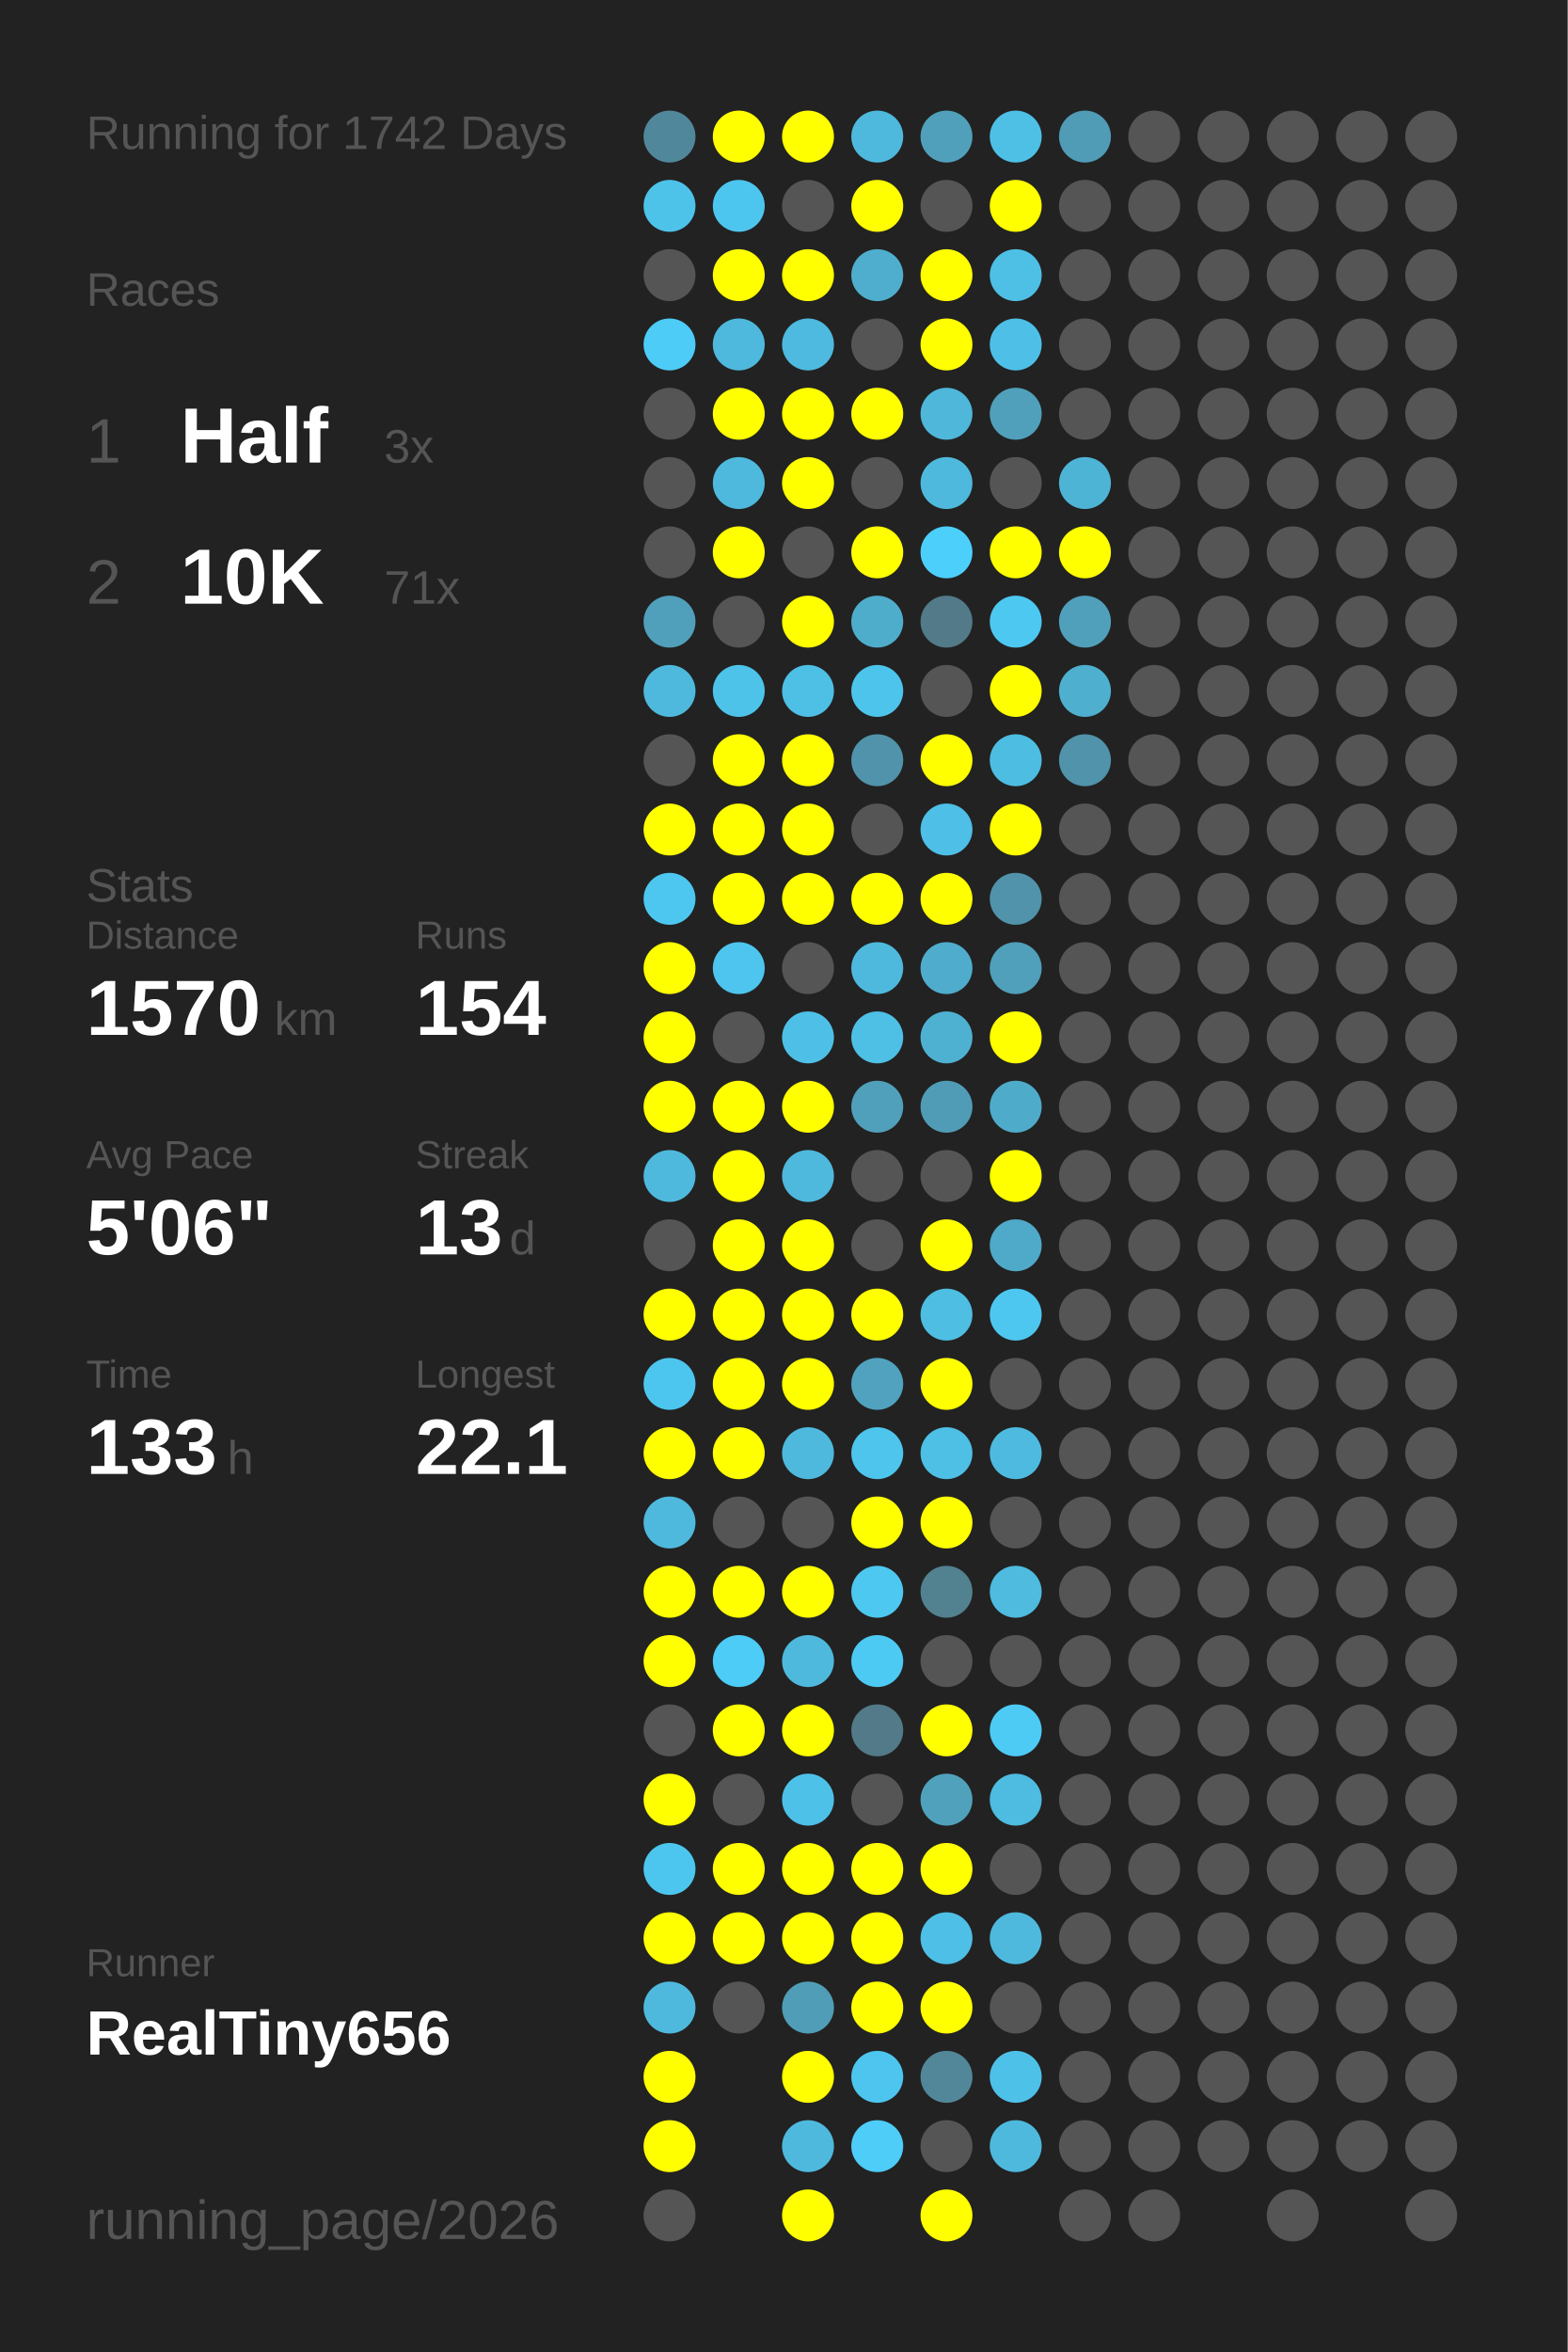
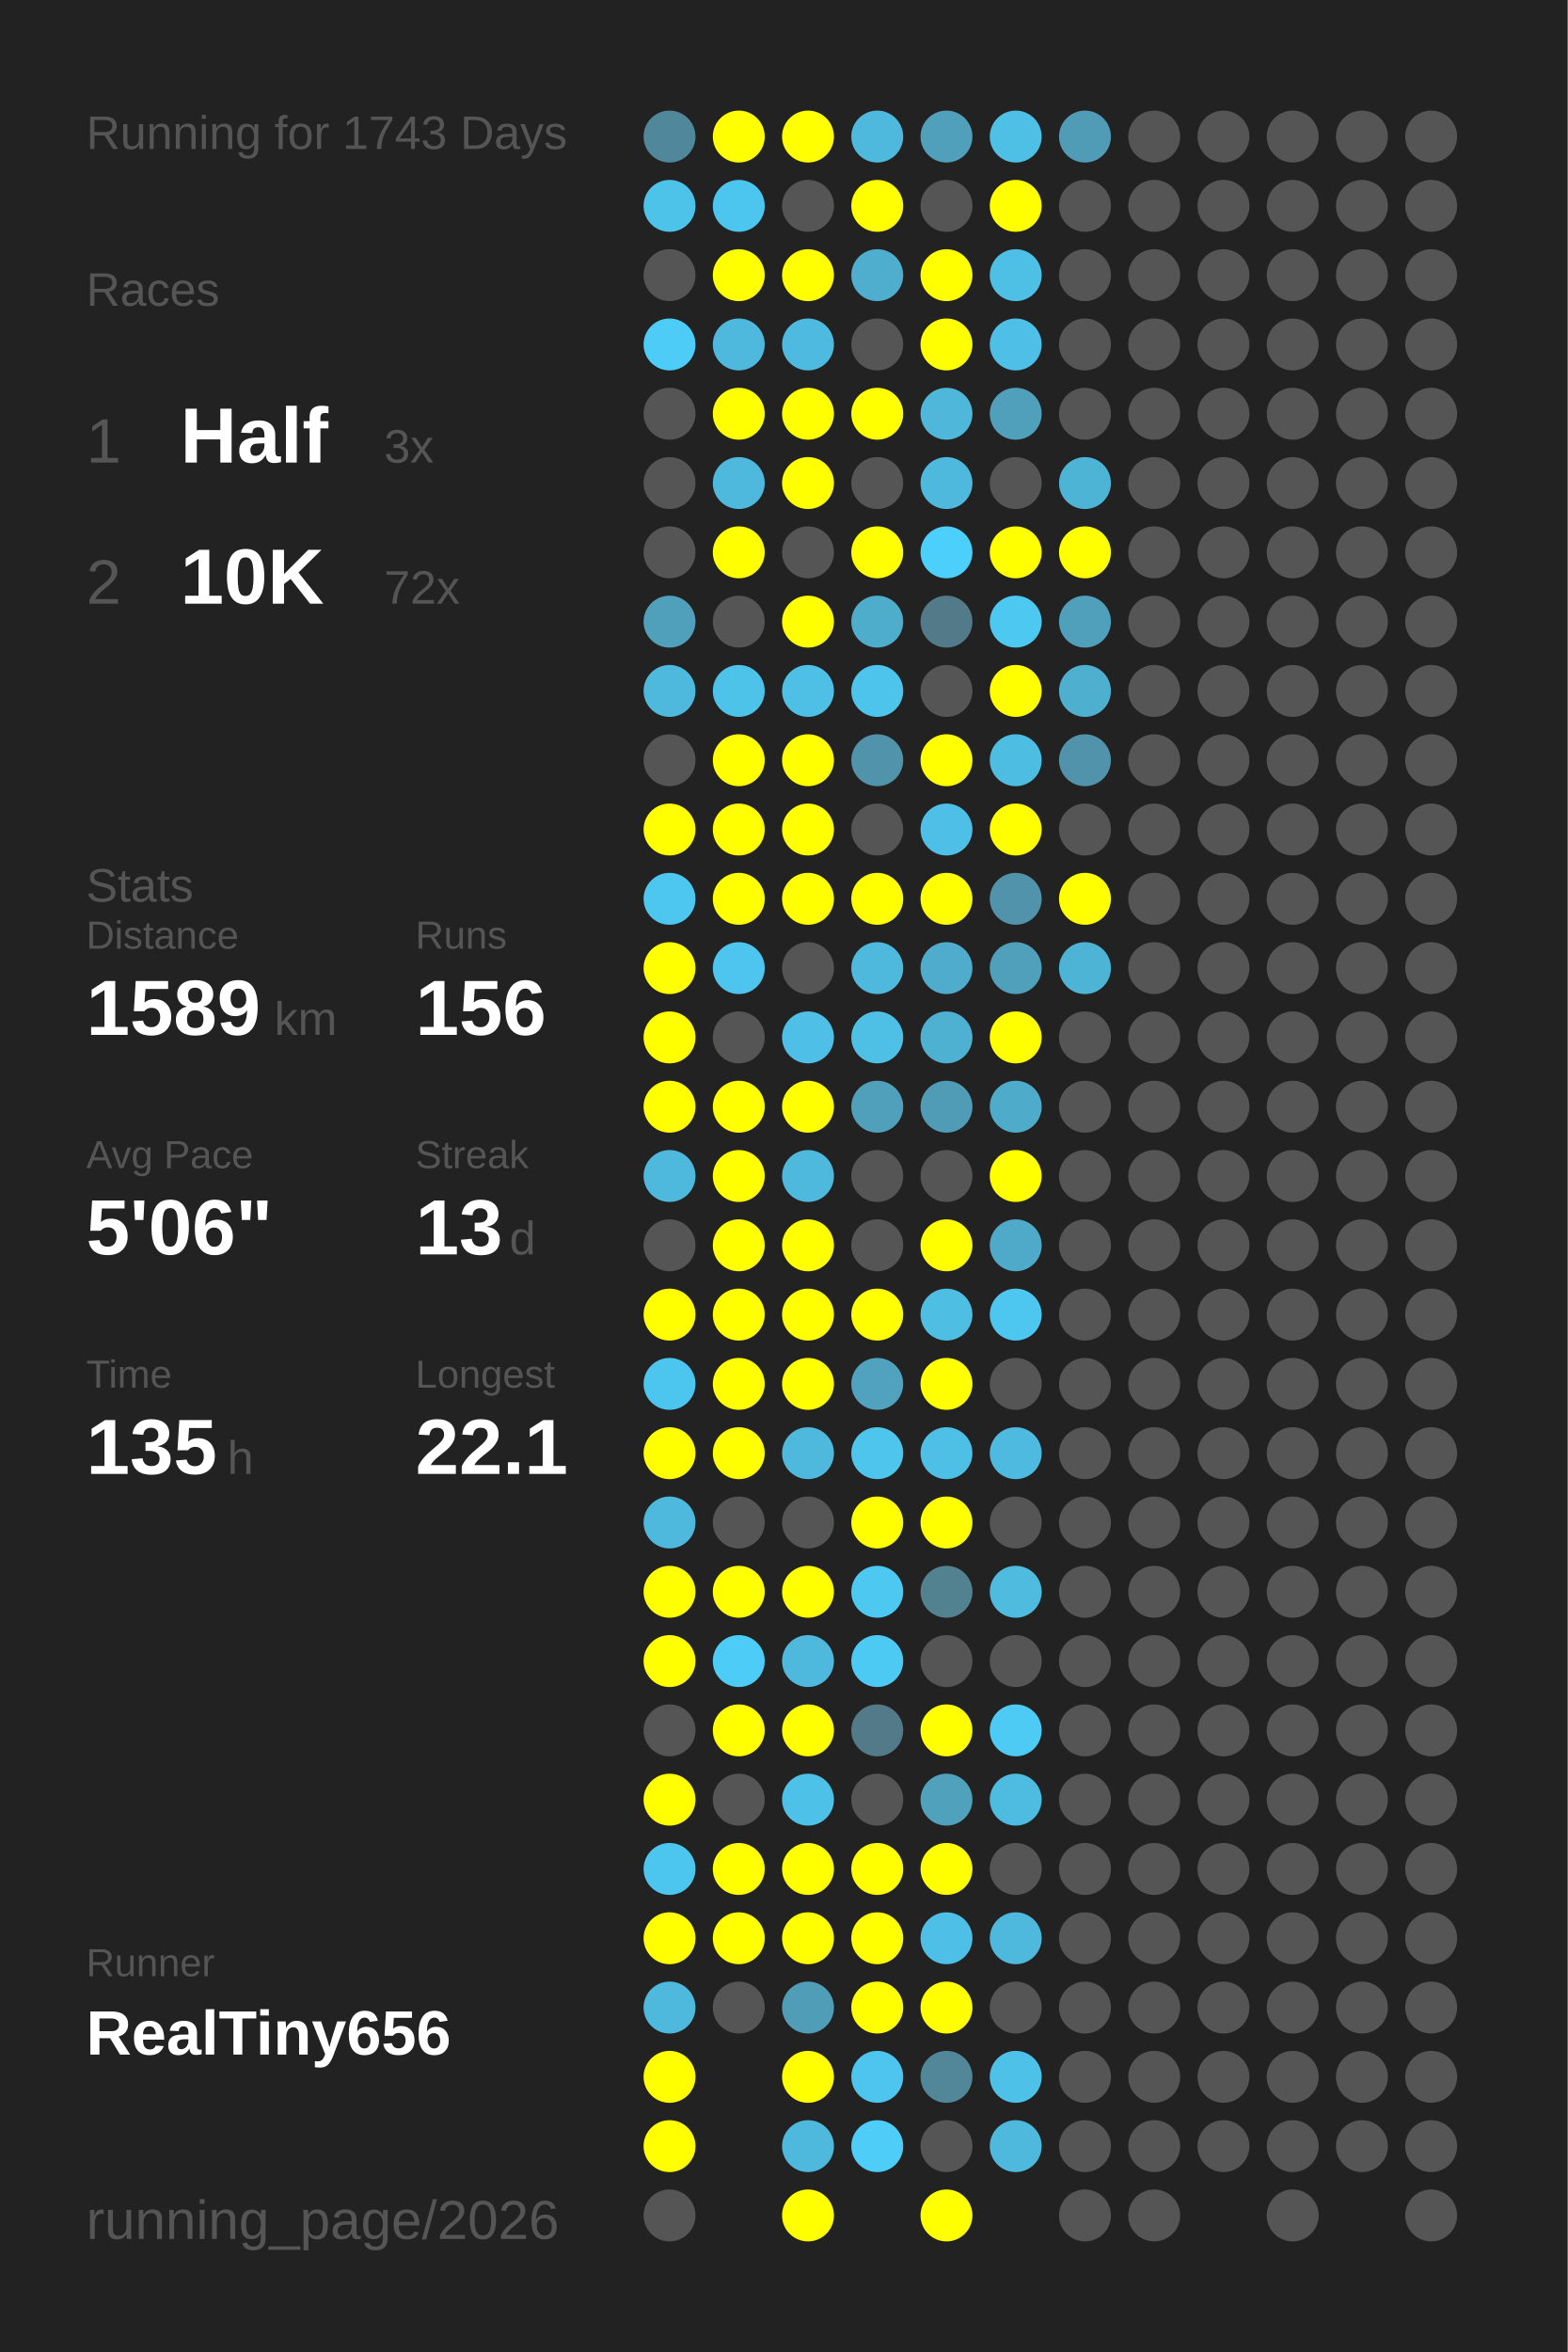
<svg xmlns="http://www.w3.org/2000/svg" baseProfile="full" height="300mm" version="1.1" viewBox="0,0,200,300" width="200mm">
  <defs />
  <rect fill="#222222" height="300" width="200" x="0" y="0" />
-   <text fill="#555555" style="font-size:6px; font-family:Arial;" x="11" y="19">Running for 1742 Days</text>
+   <text fill="#555555" style="font-size:6px; font-family:Arial;" x="11" y="19">Running for 1743 Days</text>
  <text fill="#555555" style="font-size:6px; font-family:Arial;" x="11" y="39">Races</text>
  <text fill="#555555" style="font-size:8px; font-family:Arial;" x="11" y="59">1</text>
  <text fill="#FFFFFF" style="font-size:10px; font-family:Arial; font-weight:bold;" x="23" y="59">Half</text>
  <text fill="#555555" style="font-size:6px; font-family:Arial;" x="49" y="59">3x</text>
  <text fill="#555555" style="font-size:8px; font-family:Arial;" x="11" y="77">2</text>
  <text fill="#FFFFFF" style="font-size:10px; font-family:Arial; font-weight:bold;" x="23" y="77">10K</text>
-   <text fill="#555555" style="font-size:6px; font-family:Arial;" x="49" y="77">71x</text>
+   <text fill="#555555" style="font-size:6px; font-family:Arial;" x="49" y="77">72x</text>
  <text fill="#555555" style="font-size:6px; font-family:Arial;" x="11" y="115">Stats</text>
  <text fill="#555555" style="font-size:5px; font-family:Arial;" x="11" y="121">Distance</text>
-   <text fill="#FFFFFF" style="font-size:10px; font-family:Arial; font-weight:bold;" x="11" y="132">1570</text>
+   <text fill="#FFFFFF" style="font-size:10px; font-family:Arial; font-weight:bold;" x="11" y="132">1589</text>
  <text fill="#555555" style="font-size:6px; font-family:Arial;" x="35" y="132">km</text>
  <text fill="#555555" style="font-size:5px; font-family:Arial;" x="53" y="121">Runs</text>
-   <text fill="#FFFFFF" style="font-size:10px; font-family:Arial; font-weight:bold;" x="53" y="132">154</text>
+   <text fill="#FFFFFF" style="font-size:10px; font-family:Arial; font-weight:bold;" x="53" y="132">156</text>
  <text fill="#555555" style="font-size:5px; font-family:Arial;" x="11" y="149">Avg Pace</text>
  <text fill="#FFFFFF" style="font-size:10px; font-family:Arial; font-weight:bold;" x="11" y="160">5'06"</text>
  <text fill="#555555" style="font-size:5px; font-family:Arial;" x="53" y="149">Streak</text>
  <text fill="#FFFFFF" style="font-size:10px; font-family:Arial; font-weight:bold;" x="53" y="160">13</text>
  <text fill="#555555" style="font-size:6px; font-family:Arial;" x="65" y="160">d</text>
  <text fill="#555555" style="font-size:5px; font-family:Arial;" x="11" y="177">Time</text>
-   <text fill="#FFFFFF" style="font-size:10px; font-family:Arial; font-weight:bold;" x="11" y="188">133</text>
+   <text fill="#FFFFFF" style="font-size:10px; font-family:Arial; font-weight:bold;" x="11" y="188">135</text>
  <text fill="#555555" style="font-size:6px; font-family:Arial;" x="29" y="188">h</text>
  <text fill="#555555" style="font-size:5px; font-family:Arial;" x="53" y="177">Longest</text>
  <text fill="#FFFFFF" style="font-size:10px; font-family:Arial; font-weight:bold;" x="53" y="188">22.1</text>
  <text fill="#555555" style="font-size:5px; font-family:Arial;" x="11" y="252.065">Runner</text>
  <text fill="#FFFFFF" style="font-size:8px; font-family:Arial; font-weight:bold;" x="11" y="262.065">RealTiny656</text>
  <text fill="#555555" style="font-size:7px; font-family:Arial;" x="11" y="285.581">running_page/2026</text>
  <circle cx="85.417" cy="17.419" fill="#51879a" r="3.312" />
  <circle cx="85.417" cy="26.258" fill="#4dc3ea" r="3.312" />
  <circle cx="85.417" cy="35.097" fill="#555555" r="3.312" />
  <circle cx="85.417" cy="43.935" fill="#4dccf7" r="3.312" />
  <circle cx="85.417" cy="52.774" fill="#555555" r="3.312" />
  <circle cx="85.417" cy="61.613" fill="#555555" r="3.312" />
  <circle cx="85.417" cy="70.452" fill="#555555" r="3.312" />
  <circle cx="85.417" cy="79.29" fill="#50a0bb" r="3.312" />
  <circle cx="85.417" cy="88.129" fill="#4eb9dd" r="3.312" />
  <circle cx="85.417" cy="96.968" fill="#555555" r="3.312" />
  <circle cx="85.417" cy="105.806" fill="#FFFF00" r="3.312" />
  <circle cx="85.417" cy="114.645" fill="#4dc7f0" r="3.312" />
  <circle cx="85.417" cy="123.484" fill="#FFFF00" r="3.312" />
  <circle cx="85.417" cy="132.323" fill="#FFFF00" r="3.312" />
  <circle cx="85.417" cy="141.161" fill="#FFFF00" r="3.312" />
  <circle cx="85.417" cy="150" fill="#4eb9dd" r="3.312" />
  <circle cx="85.417" cy="158.839" fill="#555555" r="3.312" />
  <circle cx="85.417" cy="167.677" fill="#FFFF00" r="3.312" />
  <circle cx="85.417" cy="176.516" fill="#4dc6ef" r="3.312" />
  <circle cx="85.417" cy="185.355" fill="#FFFF00" r="3.312" />
  <circle cx="85.417" cy="194.194" fill="#4eb9dd" r="3.312" />
  <circle cx="85.417" cy="203.032" fill="#FFFF00" r="3.312" />
  <circle cx="85.417" cy="211.871" fill="#FFFF00" r="3.312" />
  <circle cx="85.417" cy="220.71" fill="#555555" r="3.312" />
  <circle cx="85.417" cy="229.548" fill="#FFFF00" r="3.312" />
  <circle cx="85.417" cy="238.387" fill="#4dc6ef" r="3.312" />
  <circle cx="85.417" cy="247.226" fill="#FFFF00" r="3.312" />
  <circle cx="85.417" cy="256.065" fill="#4eb9dd" r="3.312" />
  <circle cx="85.417" cy="264.903" fill="#FFFF00" r="3.312" />
  <circle cx="85.417" cy="273.742" fill="#FFFF00" r="3.312" />
  <circle cx="85.417" cy="282.581" fill="#555555" r="3.312" />
  <circle cx="94.25" cy="17.419" fill="#FFFF00" r="3.312" />
  <circle cx="94.25" cy="26.258" fill="#4dc6ef" r="3.312" />
  <circle cx="94.25" cy="35.097" fill="#FFFF00" r="3.312" />
  <circle cx="94.25" cy="43.935" fill="#4eb9dd" r="3.312" />
  <circle cx="94.25" cy="52.774" fill="#FFFF00" r="3.312" />
  <circle cx="94.25" cy="61.613" fill="#4eb9dd" r="3.312" />
  <circle cx="94.25" cy="70.452" fill="#FFFF00" r="3.312" />
  <circle cx="94.25" cy="79.29" fill="#555555" r="3.312" />
  <circle cx="94.25" cy="88.129" fill="#4dc3ea" r="3.312" />
  <circle cx="94.25" cy="96.968" fill="#FFFF00" r="3.312" />
  <circle cx="94.25" cy="105.806" fill="#FFFF00" r="3.312" />
  <circle cx="94.25" cy="114.645" fill="#FFFF00" r="3.312" />
  <circle cx="94.25" cy="123.484" fill="#4dc5ee" r="3.312" />
  <circle cx="94.25" cy="132.323" fill="#555555" r="3.312" />
  <circle cx="94.25" cy="141.161" fill="#FFFF00" r="3.312" />
  <circle cx="94.25" cy="150" fill="#FFFF00" r="3.312" />
  <circle cx="94.25" cy="158.839" fill="#FFFF00" r="3.312" />
  <circle cx="94.25" cy="167.677" fill="#FFFF00" r="3.312" />
  <circle cx="94.25" cy="176.516" fill="#FFFF00" r="3.312" />
  <circle cx="94.25" cy="185.355" fill="#FFFF00" r="3.312" />
  <circle cx="94.25" cy="194.194" fill="#555555" r="3.312" />
  <circle cx="94.25" cy="203.032" fill="#FFFF00" r="3.312" />
  <circle cx="94.25" cy="211.871" fill="#4dccf7" r="3.312" />
  <circle cx="94.25" cy="220.71" fill="#FFFF00" r="3.312" />
  <circle cx="94.25" cy="229.548" fill="#555555" r="3.312" />
  <circle cx="94.25" cy="238.387" fill="#FFFF00" r="3.312" />
  <circle cx="94.25" cy="247.226" fill="#FFFF00" r="3.312" />
  <circle cx="94.25" cy="256.065" fill="#555555" r="3.312" />
  <circle cx="103.083" cy="17.419" fill="#FFFF00" r="3.312" />
  <circle cx="103.083" cy="26.258" fill="#555555" r="3.312" />
  <circle cx="103.083" cy="35.097" fill="#FFFF00" r="3.312" />
  <circle cx="103.083" cy="43.935" fill="#4ebadf" r="3.312" />
  <circle cx="103.083" cy="52.774" fill="#FFFF00" r="3.312" />
  <circle cx="103.083" cy="61.613" fill="#FFFF00" r="3.312" />
  <circle cx="103.083" cy="70.452" fill="#555555" r="3.312" />
  <circle cx="103.083" cy="79.29" fill="#FFFF00" r="3.312" />
  <circle cx="103.083" cy="88.129" fill="#4ebfe5" r="3.312" />
  <circle cx="103.083" cy="96.968" fill="#FFFF00" r="3.312" />
  <circle cx="103.083" cy="105.806" fill="#FFFF00" r="3.312" />
  <circle cx="103.083" cy="114.645" fill="#FFFF00" r="3.312" />
  <circle cx="103.083" cy="123.484" fill="#555555" r="3.312" />
  <circle cx="103.083" cy="132.323" fill="#4ec0e7" r="3.312" />
  <circle cx="103.083" cy="141.161" fill="#FFFF00" r="3.312" />
  <circle cx="103.083" cy="150" fill="#4eb9dd" r="3.312" />
  <circle cx="103.083" cy="158.839" fill="#FFFF00" r="3.312" />
  <circle cx="103.083" cy="167.677" fill="#FFFF00" r="3.312" />
  <circle cx="103.083" cy="176.516" fill="#FFFF00" r="3.312" />
  <circle cx="103.083" cy="185.355" fill="#4eb9dd" r="3.312" />
  <circle cx="103.083" cy="194.194" fill="#555555" r="3.312" />
  <circle cx="103.083" cy="203.032" fill="#FFFF00" r="3.312" />
  <circle cx="103.083" cy="211.871" fill="#4eb9dd" r="3.312" />
  <circle cx="103.083" cy="220.71" fill="#FFFF00" r="3.312" />
  <circle cx="103.083" cy="229.548" fill="#4ec1e8" r="3.312" />
  <circle cx="103.083" cy="238.387" fill="#FFFF00" r="3.312" />
  <circle cx="103.083" cy="247.226" fill="#FFFF00" r="3.312" />
  <circle cx="103.083" cy="256.065" fill="#509db7" r="3.312" />
  <circle cx="103.083" cy="264.903" fill="#FFFF00" r="3.312" />
  <circle cx="103.083" cy="273.742" fill="#4eb9dd" r="3.312" />
  <circle cx="103.083" cy="282.581" fill="#FFFF00" r="3.312" />
  <circle cx="111.917" cy="17.419" fill="#4eb9dd" r="3.312" />
  <circle cx="111.917" cy="26.258" fill="#FFFF00" r="3.312" />
  <circle cx="111.917" cy="35.097" fill="#4faece" r="3.312" />
  <circle cx="111.917" cy="43.935" fill="#555555" r="3.312" />
  <circle cx="111.917" cy="52.774" fill="#FFFF00" r="3.312" />
  <circle cx="111.917" cy="61.613" fill="#555555" r="3.312" />
  <circle cx="111.917" cy="70.452" fill="#FFFF00" r="3.312" />
  <circle cx="111.917" cy="79.29" fill="#4fadcc" r="3.312" />
  <circle cx="111.917" cy="88.129" fill="#4dc4eb" r="3.312" />
  <circle cx="111.917" cy="96.968" fill="#5093aa" r="3.312" />
  <circle cx="111.917" cy="105.806" fill="#555555" r="3.312" />
  <circle cx="111.917" cy="114.645" fill="#FFFF00" r="3.312" />
  <circle cx="111.917" cy="123.484" fill="#4eb9dd" r="3.312" />
  <circle cx="111.917" cy="132.323" fill="#4ebfe5" r="3.312" />
  <circle cx="111.917" cy="141.161" fill="#50a0bb" r="3.312" />
  <circle cx="111.917" cy="150" fill="#555555" r="3.312" />
  <circle cx="111.917" cy="158.839" fill="#555555" r="3.312" />
  <circle cx="111.917" cy="167.677" fill="#FFFF00" r="3.312" />
  <circle cx="111.917" cy="176.516" fill="#50a2be" r="3.312" />
  <circle cx="111.917" cy="185.355" fill="#4dc5ed" r="3.312" />
  <circle cx="111.917" cy="194.194" fill="#FFFF00" r="3.312" />
  <circle cx="111.917" cy="203.032" fill="#4dc8f1" r="3.312" />
  <circle cx="111.917" cy="211.871" fill="#4dcaf4" r="3.312" />
  <circle cx="111.917" cy="220.71" fill="#527a88" r="3.312" />
  <circle cx="111.917" cy="229.548" fill="#555555" r="3.312" />
  <circle cx="111.917" cy="238.387" fill="#FFFF00" r="3.312" />
  <circle cx="111.917" cy="247.226" fill="#FFFF00" r="3.312" />
  <circle cx="111.917" cy="256.065" fill="#FFFF00" r="3.312" />
  <circle cx="111.917" cy="264.903" fill="#4dc5ee" r="3.312" />
  <circle cx="111.917" cy="273.742" fill="#4dcdf8" r="3.312" />
  <circle cx="120.75" cy="17.419" fill="#50a0bb" r="3.312" />
  <circle cx="120.75" cy="26.258" fill="#555555" r="3.312" />
  <circle cx="120.75" cy="35.097" fill="#FFFF00" r="3.312" />
  <circle cx="120.75" cy="43.935" fill="#FFFF00" r="3.312" />
  <circle cx="120.75" cy="52.774" fill="#4eb7da" r="3.312" />
  <circle cx="120.75" cy="61.613" fill="#4eb9dd" r="3.312" />
  <circle cx="120.75" cy="70.452" fill="#4dcffb" r="3.312" />
  <circle cx="120.75" cy="79.29" fill="#527a88" r="3.312" />
  <circle cx="120.75" cy="88.129" fill="#555555" r="3.312" />
  <circle cx="120.75" cy="96.968" fill="#FFFF00" r="3.312" />
  <circle cx="120.75" cy="105.806" fill="#4ebfe6" r="3.312" />
  <circle cx="120.75" cy="114.645" fill="#FFFF00" r="3.312" />
  <circle cx="120.75" cy="123.484" fill="#4faccc" r="3.312" />
  <circle cx="120.75" cy="132.323" fill="#4fb1d2" r="3.312" />
  <circle cx="120.75" cy="141.161" fill="#509cb6" r="3.312" />
  <circle cx="120.75" cy="150" fill="#555555" r="3.312" />
  <circle cx="120.75" cy="158.839" fill="#FFFF00" r="3.312" />
  <circle cx="120.75" cy="167.677" fill="#4ebee3" r="3.312" />
  <circle cx="120.75" cy="176.516" fill="#FFFF00" r="3.312" />
  <circle cx="120.75" cy="185.355" fill="#4ebfe5" r="3.312" />
  <circle cx="120.75" cy="194.194" fill="#FFFF00" r="3.312" />
  <circle cx="120.75" cy="203.032" fill="#528190" r="3.312" />
  <circle cx="120.75" cy="211.871" fill="#555555" r="3.312" />
  <circle cx="120.75" cy="220.71" fill="#FFFF00" r="3.312" />
  <circle cx="120.75" cy="229.548" fill="#50a1bc" r="3.312" />
  <circle cx="120.75" cy="238.387" fill="#FFFF00" r="3.312" />
  <circle cx="120.75" cy="247.226" fill="#4ebfe6" r="3.312" />
  <circle cx="120.75" cy="256.065" fill="#FFFF00" r="3.312" />
  <circle cx="120.75" cy="264.903" fill="#518799" r="3.312" />
  <circle cx="120.75" cy="273.742" fill="#555555" r="3.312" />
  <circle cx="120.75" cy="282.581" fill="#FFFF00" r="3.312" />
  <circle cx="129.583" cy="17.419" fill="#4ec0e6" r="3.312" />
  <circle cx="129.583" cy="26.258" fill="#FFFF00" r="3.312" />
  <circle cx="129.583" cy="35.097" fill="#4ebfe5" r="3.312" />
  <circle cx="129.583" cy="43.935" fill="#4ec0e7" r="3.312" />
  <circle cx="129.583" cy="52.774" fill="#50a0bb" r="3.312" />
  <circle cx="129.583" cy="61.613" fill="#555555" r="3.312" />
  <circle cx="129.583" cy="70.452" fill="#FFFF00" r="3.312" />
  <circle cx="129.583" cy="79.29" fill="#4dc8f1" r="3.312" />
  <circle cx="129.583" cy="88.129" fill="#FFFF00" r="3.312" />
  <circle cx="129.583" cy="96.968" fill="#4ebde2" r="3.312" />
  <circle cx="129.583" cy="105.806" fill="#FFFF00" r="3.312" />
  <circle cx="129.583" cy="114.645" fill="#5093aa" r="3.312" />
  <circle cx="129.583" cy="123.484" fill="#50a0bb" r="3.312" />
  <circle cx="129.583" cy="132.323" fill="#FFFF00" r="3.312" />
  <circle cx="129.583" cy="141.161" fill="#4fabca" r="3.312" />
  <circle cx="129.583" cy="150" fill="#FFFF00" r="3.312" />
  <circle cx="129.583" cy="158.839" fill="#4fa9c8" r="3.312" />
  <circle cx="129.583" cy="167.677" fill="#4dc7f0" r="3.312" />
  <circle cx="129.583" cy="176.516" fill="#555555" r="3.312" />
  <circle cx="129.583" cy="185.355" fill="#4ebadf" r="3.312" />
  <circle cx="129.583" cy="194.194" fill="#555555" r="3.312" />
  <circle cx="129.583" cy="203.032" fill="#4ebbdf" r="3.312" />
  <circle cx="129.583" cy="211.871" fill="#555555" r="3.312" />
  <circle cx="129.583" cy="220.71" fill="#4dcbf5" r="3.312" />
  <circle cx="129.583" cy="229.548" fill="#4ebbe0" r="3.312" />
  <circle cx="129.583" cy="238.387" fill="#555555" r="3.312" />
  <circle cx="129.583" cy="247.226" fill="#4eb9dd" r="3.312" />
  <circle cx="129.583" cy="256.065" fill="#555555" r="3.312" />
  <circle cx="129.583" cy="264.903" fill="#4ec1e9" r="3.312" />
  <circle cx="129.583" cy="273.742" fill="#4eb9dd" r="3.312" />
  <circle cx="138.417" cy="17.419" fill="#509bb5" r="3.312" />
  <circle cx="138.417" cy="26.258" fill="#555555" r="3.312" />
  <circle cx="138.417" cy="35.097" fill="#555555" r="3.312" />
  <circle cx="138.417" cy="43.935" fill="#555555" r="3.312" />
  <circle cx="138.417" cy="52.774" fill="#555555" r="3.312" />
  <circle cx="138.417" cy="61.613" fill="#4eb4d6" r="3.312" />
  <circle cx="138.417" cy="70.452" fill="#FFFF00" r="3.312" />
  <circle cx="138.417" cy="79.29" fill="#50a0bb" r="3.312" />
  <circle cx="138.417" cy="88.129" fill="#4fafcf" r="3.312" />
  <circle cx="138.417" cy="96.968" fill="#5093aa" r="3.312" />
  <circle cx="138.417" cy="105.806" fill="#555555" r="3.312" />
-   <circle cx="138.417" cy="114.645" fill="#555555" r="3.312" />
-   <circle cx="138.417" cy="123.484" fill="#555555" r="3.312" />
+   <circle cx="138.417" cy="114.645" fill="#FFFF00" r="3.312" />
+   <circle cx="138.417" cy="123.484" fill="#4eb4d6" r="3.312" />
  <circle cx="138.417" cy="132.323" fill="#555555" r="3.312" />
  <circle cx="138.417" cy="141.161" fill="#555555" r="3.312" />
  <circle cx="138.417" cy="150" fill="#555555" r="3.312" />
  <circle cx="138.417" cy="158.839" fill="#555555" r="3.312" />
  <circle cx="138.417" cy="167.677" fill="#555555" r="3.312" />
  <circle cx="138.417" cy="176.516" fill="#555555" r="3.312" />
  <circle cx="138.417" cy="185.355" fill="#555555" r="3.312" />
  <circle cx="138.417" cy="194.194" fill="#555555" r="3.312" />
  <circle cx="138.417" cy="203.032" fill="#555555" r="3.312" />
  <circle cx="138.417" cy="211.871" fill="#555555" r="3.312" />
  <circle cx="138.417" cy="220.71" fill="#555555" r="3.312" />
  <circle cx="138.417" cy="229.548" fill="#555555" r="3.312" />
  <circle cx="138.417" cy="238.387" fill="#555555" r="3.312" />
  <circle cx="138.417" cy="247.226" fill="#555555" r="3.312" />
  <circle cx="138.417" cy="256.065" fill="#555555" r="3.312" />
  <circle cx="138.417" cy="264.903" fill="#555555" r="3.312" />
  <circle cx="138.417" cy="273.742" fill="#555555" r="3.312" />
  <circle cx="138.417" cy="282.581" fill="#555555" r="3.312" />
  <circle cx="147.25" cy="17.419" fill="#555555" r="3.312" />
  <circle cx="147.25" cy="26.258" fill="#555555" r="3.312" />
  <circle cx="147.25" cy="35.097" fill="#555555" r="3.312" />
  <circle cx="147.25" cy="43.935" fill="#555555" r="3.312" />
  <circle cx="147.25" cy="52.774" fill="#555555" r="3.312" />
  <circle cx="147.25" cy="61.613" fill="#555555" r="3.312" />
  <circle cx="147.25" cy="70.452" fill="#555555" r="3.312" />
  <circle cx="147.25" cy="79.29" fill="#555555" r="3.312" />
  <circle cx="147.25" cy="88.129" fill="#555555" r="3.312" />
  <circle cx="147.25" cy="96.968" fill="#555555" r="3.312" />
  <circle cx="147.25" cy="105.806" fill="#555555" r="3.312" />
  <circle cx="147.25" cy="114.645" fill="#555555" r="3.312" />
  <circle cx="147.25" cy="123.484" fill="#555555" r="3.312" />
  <circle cx="147.25" cy="132.323" fill="#555555" r="3.312" />
  <circle cx="147.25" cy="141.161" fill="#555555" r="3.312" />
  <circle cx="147.25" cy="150" fill="#555555" r="3.312" />
  <circle cx="147.25" cy="158.839" fill="#555555" r="3.312" />
  <circle cx="147.25" cy="167.677" fill="#555555" r="3.312" />
  <circle cx="147.25" cy="176.516" fill="#555555" r="3.312" />
  <circle cx="147.25" cy="185.355" fill="#555555" r="3.312" />
  <circle cx="147.25" cy="194.194" fill="#555555" r="3.312" />
  <circle cx="147.25" cy="203.032" fill="#555555" r="3.312" />
  <circle cx="147.25" cy="211.871" fill="#555555" r="3.312" />
  <circle cx="147.25" cy="220.71" fill="#555555" r="3.312" />
  <circle cx="147.25" cy="229.548" fill="#555555" r="3.312" />
  <circle cx="147.25" cy="238.387" fill="#555555" r="3.312" />
  <circle cx="147.25" cy="247.226" fill="#555555" r="3.312" />
  <circle cx="147.25" cy="256.065" fill="#555555" r="3.312" />
  <circle cx="147.25" cy="264.903" fill="#555555" r="3.312" />
  <circle cx="147.25" cy="273.742" fill="#555555" r="3.312" />
  <circle cx="147.25" cy="282.581" fill="#555555" r="3.312" />
  <circle cx="156.083" cy="17.419" fill="#555555" r="3.312" />
  <circle cx="156.083" cy="26.258" fill="#555555" r="3.312" />
  <circle cx="156.083" cy="35.097" fill="#555555" r="3.312" />
  <circle cx="156.083" cy="43.935" fill="#555555" r="3.312" />
  <circle cx="156.083" cy="52.774" fill="#555555" r="3.312" />
  <circle cx="156.083" cy="61.613" fill="#555555" r="3.312" />
  <circle cx="156.083" cy="70.452" fill="#555555" r="3.312" />
  <circle cx="156.083" cy="79.29" fill="#555555" r="3.312" />
  <circle cx="156.083" cy="88.129" fill="#555555" r="3.312" />
  <circle cx="156.083" cy="96.968" fill="#555555" r="3.312" />
  <circle cx="156.083" cy="105.806" fill="#555555" r="3.312" />
  <circle cx="156.083" cy="114.645" fill="#555555" r="3.312" />
  <circle cx="156.083" cy="123.484" fill="#555555" r="3.312" />
  <circle cx="156.083" cy="132.323" fill="#555555" r="3.312" />
  <circle cx="156.083" cy="141.161" fill="#555555" r="3.312" />
  <circle cx="156.083" cy="150" fill="#555555" r="3.312" />
  <circle cx="156.083" cy="158.839" fill="#555555" r="3.312" />
  <circle cx="156.083" cy="167.677" fill="#555555" r="3.312" />
  <circle cx="156.083" cy="176.516" fill="#555555" r="3.312" />
  <circle cx="156.083" cy="185.355" fill="#555555" r="3.312" />
  <circle cx="156.083" cy="194.194" fill="#555555" r="3.312" />
  <circle cx="156.083" cy="203.032" fill="#555555" r="3.312" />
  <circle cx="156.083" cy="211.871" fill="#555555" r="3.312" />
  <circle cx="156.083" cy="220.71" fill="#555555" r="3.312" />
  <circle cx="156.083" cy="229.548" fill="#555555" r="3.312" />
  <circle cx="156.083" cy="238.387" fill="#555555" r="3.312" />
  <circle cx="156.083" cy="247.226" fill="#555555" r="3.312" />
  <circle cx="156.083" cy="256.065" fill="#555555" r="3.312" />
  <circle cx="156.083" cy="264.903" fill="#555555" r="3.312" />
  <circle cx="156.083" cy="273.742" fill="#555555" r="3.312" />
  <circle cx="164.917" cy="17.419" fill="#555555" r="3.312" />
  <circle cx="164.917" cy="26.258" fill="#555555" r="3.312" />
  <circle cx="164.917" cy="35.097" fill="#555555" r="3.312" />
  <circle cx="164.917" cy="43.935" fill="#555555" r="3.312" />
  <circle cx="164.917" cy="52.774" fill="#555555" r="3.312" />
  <circle cx="164.917" cy="61.613" fill="#555555" r="3.312" />
  <circle cx="164.917" cy="70.452" fill="#555555" r="3.312" />
  <circle cx="164.917" cy="79.29" fill="#555555" r="3.312" />
  <circle cx="164.917" cy="88.129" fill="#555555" r="3.312" />
  <circle cx="164.917" cy="96.968" fill="#555555" r="3.312" />
  <circle cx="164.917" cy="105.806" fill="#555555" r="3.312" />
  <circle cx="164.917" cy="114.645" fill="#555555" r="3.312" />
  <circle cx="164.917" cy="123.484" fill="#555555" r="3.312" />
  <circle cx="164.917" cy="132.323" fill="#555555" r="3.312" />
  <circle cx="164.917" cy="141.161" fill="#555555" r="3.312" />
  <circle cx="164.917" cy="150" fill="#555555" r="3.312" />
  <circle cx="164.917" cy="158.839" fill="#555555" r="3.312" />
  <circle cx="164.917" cy="167.677" fill="#555555" r="3.312" />
  <circle cx="164.917" cy="176.516" fill="#555555" r="3.312" />
  <circle cx="164.917" cy="185.355" fill="#555555" r="3.312" />
  <circle cx="164.917" cy="194.194" fill="#555555" r="3.312" />
  <circle cx="164.917" cy="203.032" fill="#555555" r="3.312" />
  <circle cx="164.917" cy="211.871" fill="#555555" r="3.312" />
  <circle cx="164.917" cy="220.71" fill="#555555" r="3.312" />
  <circle cx="164.917" cy="229.548" fill="#555555" r="3.312" />
  <circle cx="164.917" cy="238.387" fill="#555555" r="3.312" />
  <circle cx="164.917" cy="247.226" fill="#555555" r="3.312" />
  <circle cx="164.917" cy="256.065" fill="#555555" r="3.312" />
  <circle cx="164.917" cy="264.903" fill="#555555" r="3.312" />
  <circle cx="164.917" cy="273.742" fill="#555555" r="3.312" />
  <circle cx="164.917" cy="282.581" fill="#555555" r="3.312" />
  <circle cx="173.75" cy="17.419" fill="#555555" r="3.312" />
  <circle cx="173.75" cy="26.258" fill="#555555" r="3.312" />
  <circle cx="173.75" cy="35.097" fill="#555555" r="3.312" />
  <circle cx="173.75" cy="43.935" fill="#555555" r="3.312" />
  <circle cx="173.75" cy="52.774" fill="#555555" r="3.312" />
  <circle cx="173.75" cy="61.613" fill="#555555" r="3.312" />
  <circle cx="173.75" cy="70.452" fill="#555555" r="3.312" />
  <circle cx="173.75" cy="79.29" fill="#555555" r="3.312" />
  <circle cx="173.75" cy="88.129" fill="#555555" r="3.312" />
  <circle cx="173.75" cy="96.968" fill="#555555" r="3.312" />
  <circle cx="173.75" cy="105.806" fill="#555555" r="3.312" />
  <circle cx="173.75" cy="114.645" fill="#555555" r="3.312" />
  <circle cx="173.75" cy="123.484" fill="#555555" r="3.312" />
  <circle cx="173.75" cy="132.323" fill="#555555" r="3.312" />
  <circle cx="173.75" cy="141.161" fill="#555555" r="3.312" />
  <circle cx="173.75" cy="150" fill="#555555" r="3.312" />
  <circle cx="173.75" cy="158.839" fill="#555555" r="3.312" />
  <circle cx="173.75" cy="167.677" fill="#555555" r="3.312" />
  <circle cx="173.75" cy="176.516" fill="#555555" r="3.312" />
  <circle cx="173.75" cy="185.355" fill="#555555" r="3.312" />
  <circle cx="173.75" cy="194.194" fill="#555555" r="3.312" />
  <circle cx="173.75" cy="203.032" fill="#555555" r="3.312" />
  <circle cx="173.75" cy="211.871" fill="#555555" r="3.312" />
  <circle cx="173.75" cy="220.71" fill="#555555" r="3.312" />
  <circle cx="173.75" cy="229.548" fill="#555555" r="3.312" />
  <circle cx="173.75" cy="238.387" fill="#555555" r="3.312" />
  <circle cx="173.75" cy="247.226" fill="#555555" r="3.312" />
  <circle cx="173.75" cy="256.065" fill="#555555" r="3.312" />
  <circle cx="173.75" cy="264.903" fill="#555555" r="3.312" />
  <circle cx="173.75" cy="273.742" fill="#555555" r="3.312" />
  <circle cx="182.583" cy="17.419" fill="#555555" r="3.312" />
  <circle cx="182.583" cy="26.258" fill="#555555" r="3.312" />
  <circle cx="182.583" cy="35.097" fill="#555555" r="3.312" />
  <circle cx="182.583" cy="43.935" fill="#555555" r="3.312" />
  <circle cx="182.583" cy="52.774" fill="#555555" r="3.312" />
  <circle cx="182.583" cy="61.613" fill="#555555" r="3.312" />
  <circle cx="182.583" cy="70.452" fill="#555555" r="3.312" />
  <circle cx="182.583" cy="79.29" fill="#555555" r="3.312" />
  <circle cx="182.583" cy="88.129" fill="#555555" r="3.312" />
  <circle cx="182.583" cy="96.968" fill="#555555" r="3.312" />
  <circle cx="182.583" cy="105.806" fill="#555555" r="3.312" />
  <circle cx="182.583" cy="114.645" fill="#555555" r="3.312" />
  <circle cx="182.583" cy="123.484" fill="#555555" r="3.312" />
  <circle cx="182.583" cy="132.323" fill="#555555" r="3.312" />
  <circle cx="182.583" cy="141.161" fill="#555555" r="3.312" />
  <circle cx="182.583" cy="150" fill="#555555" r="3.312" />
  <circle cx="182.583" cy="158.839" fill="#555555" r="3.312" />
  <circle cx="182.583" cy="167.677" fill="#555555" r="3.312" />
  <circle cx="182.583" cy="176.516" fill="#555555" r="3.312" />
  <circle cx="182.583" cy="185.355" fill="#555555" r="3.312" />
  <circle cx="182.583" cy="194.194" fill="#555555" r="3.312" />
  <circle cx="182.583" cy="203.032" fill="#555555" r="3.312" />
  <circle cx="182.583" cy="211.871" fill="#555555" r="3.312" />
  <circle cx="182.583" cy="220.71" fill="#555555" r="3.312" />
  <circle cx="182.583" cy="229.548" fill="#555555" r="3.312" />
  <circle cx="182.583" cy="238.387" fill="#555555" r="3.312" />
  <circle cx="182.583" cy="247.226" fill="#555555" r="3.312" />
  <circle cx="182.583" cy="256.065" fill="#555555" r="3.312" />
  <circle cx="182.583" cy="264.903" fill="#555555" r="3.312" />
  <circle cx="182.583" cy="273.742" fill="#555555" r="3.312" />
  <circle cx="182.583" cy="282.581" fill="#555555" r="3.312" />
</svg>
